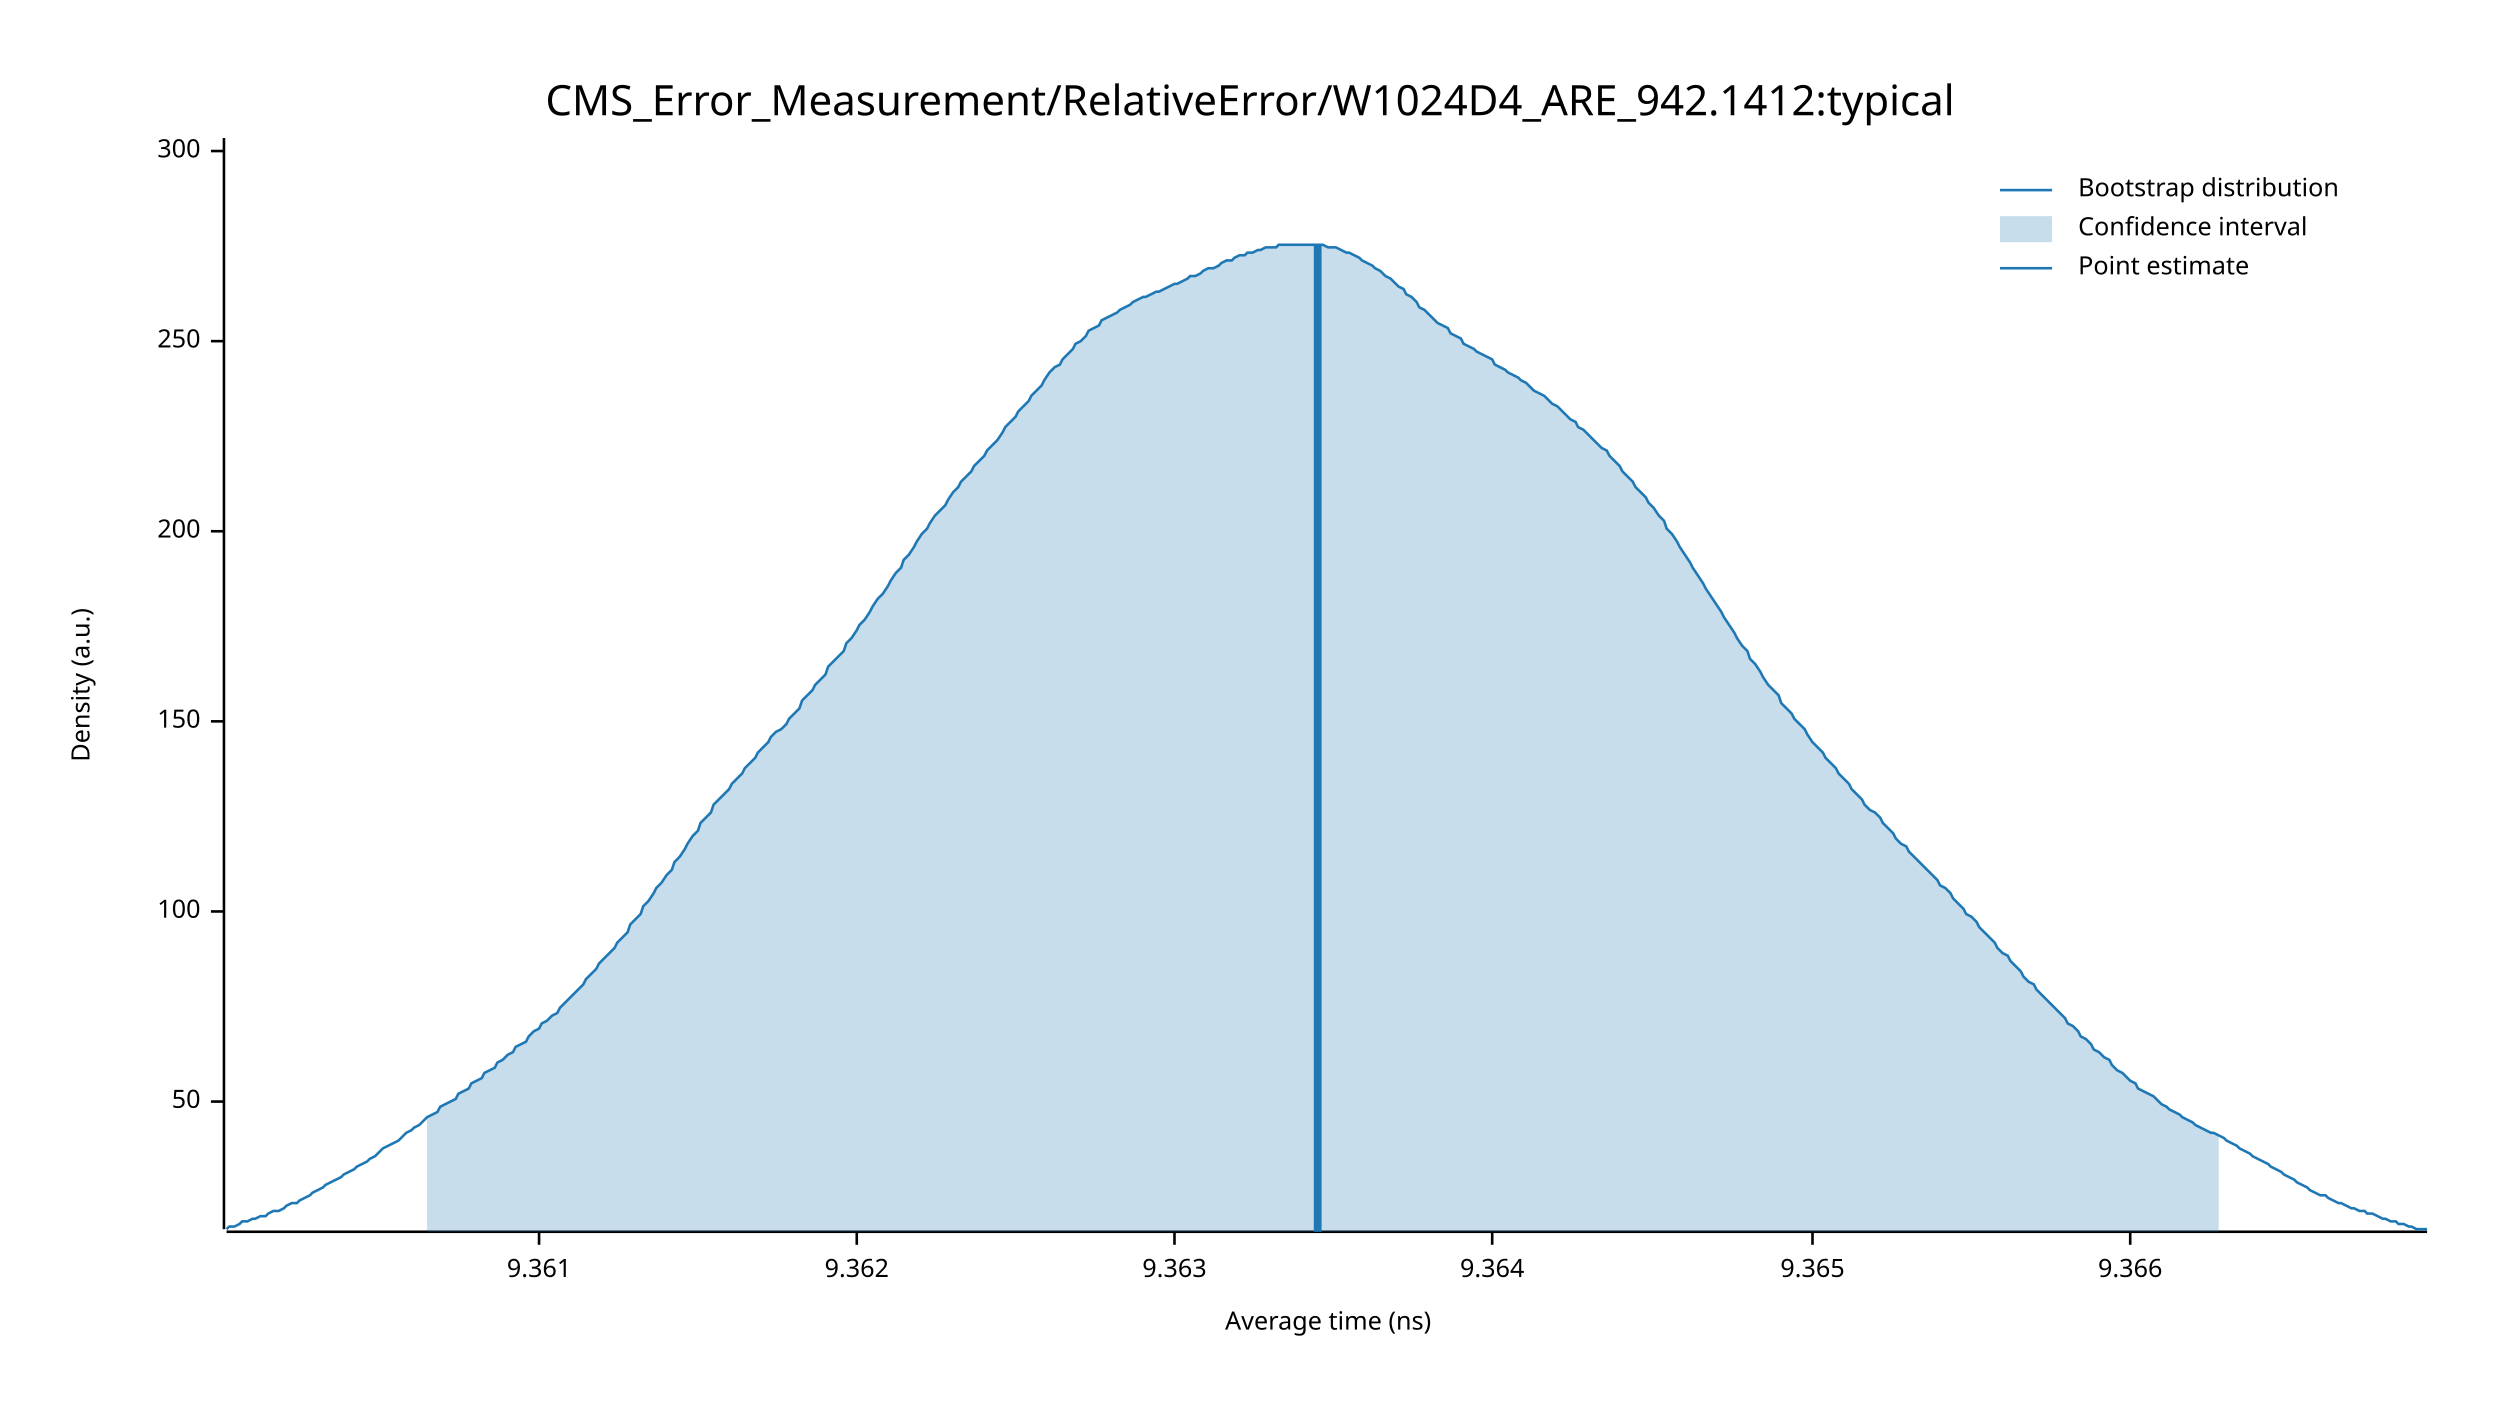
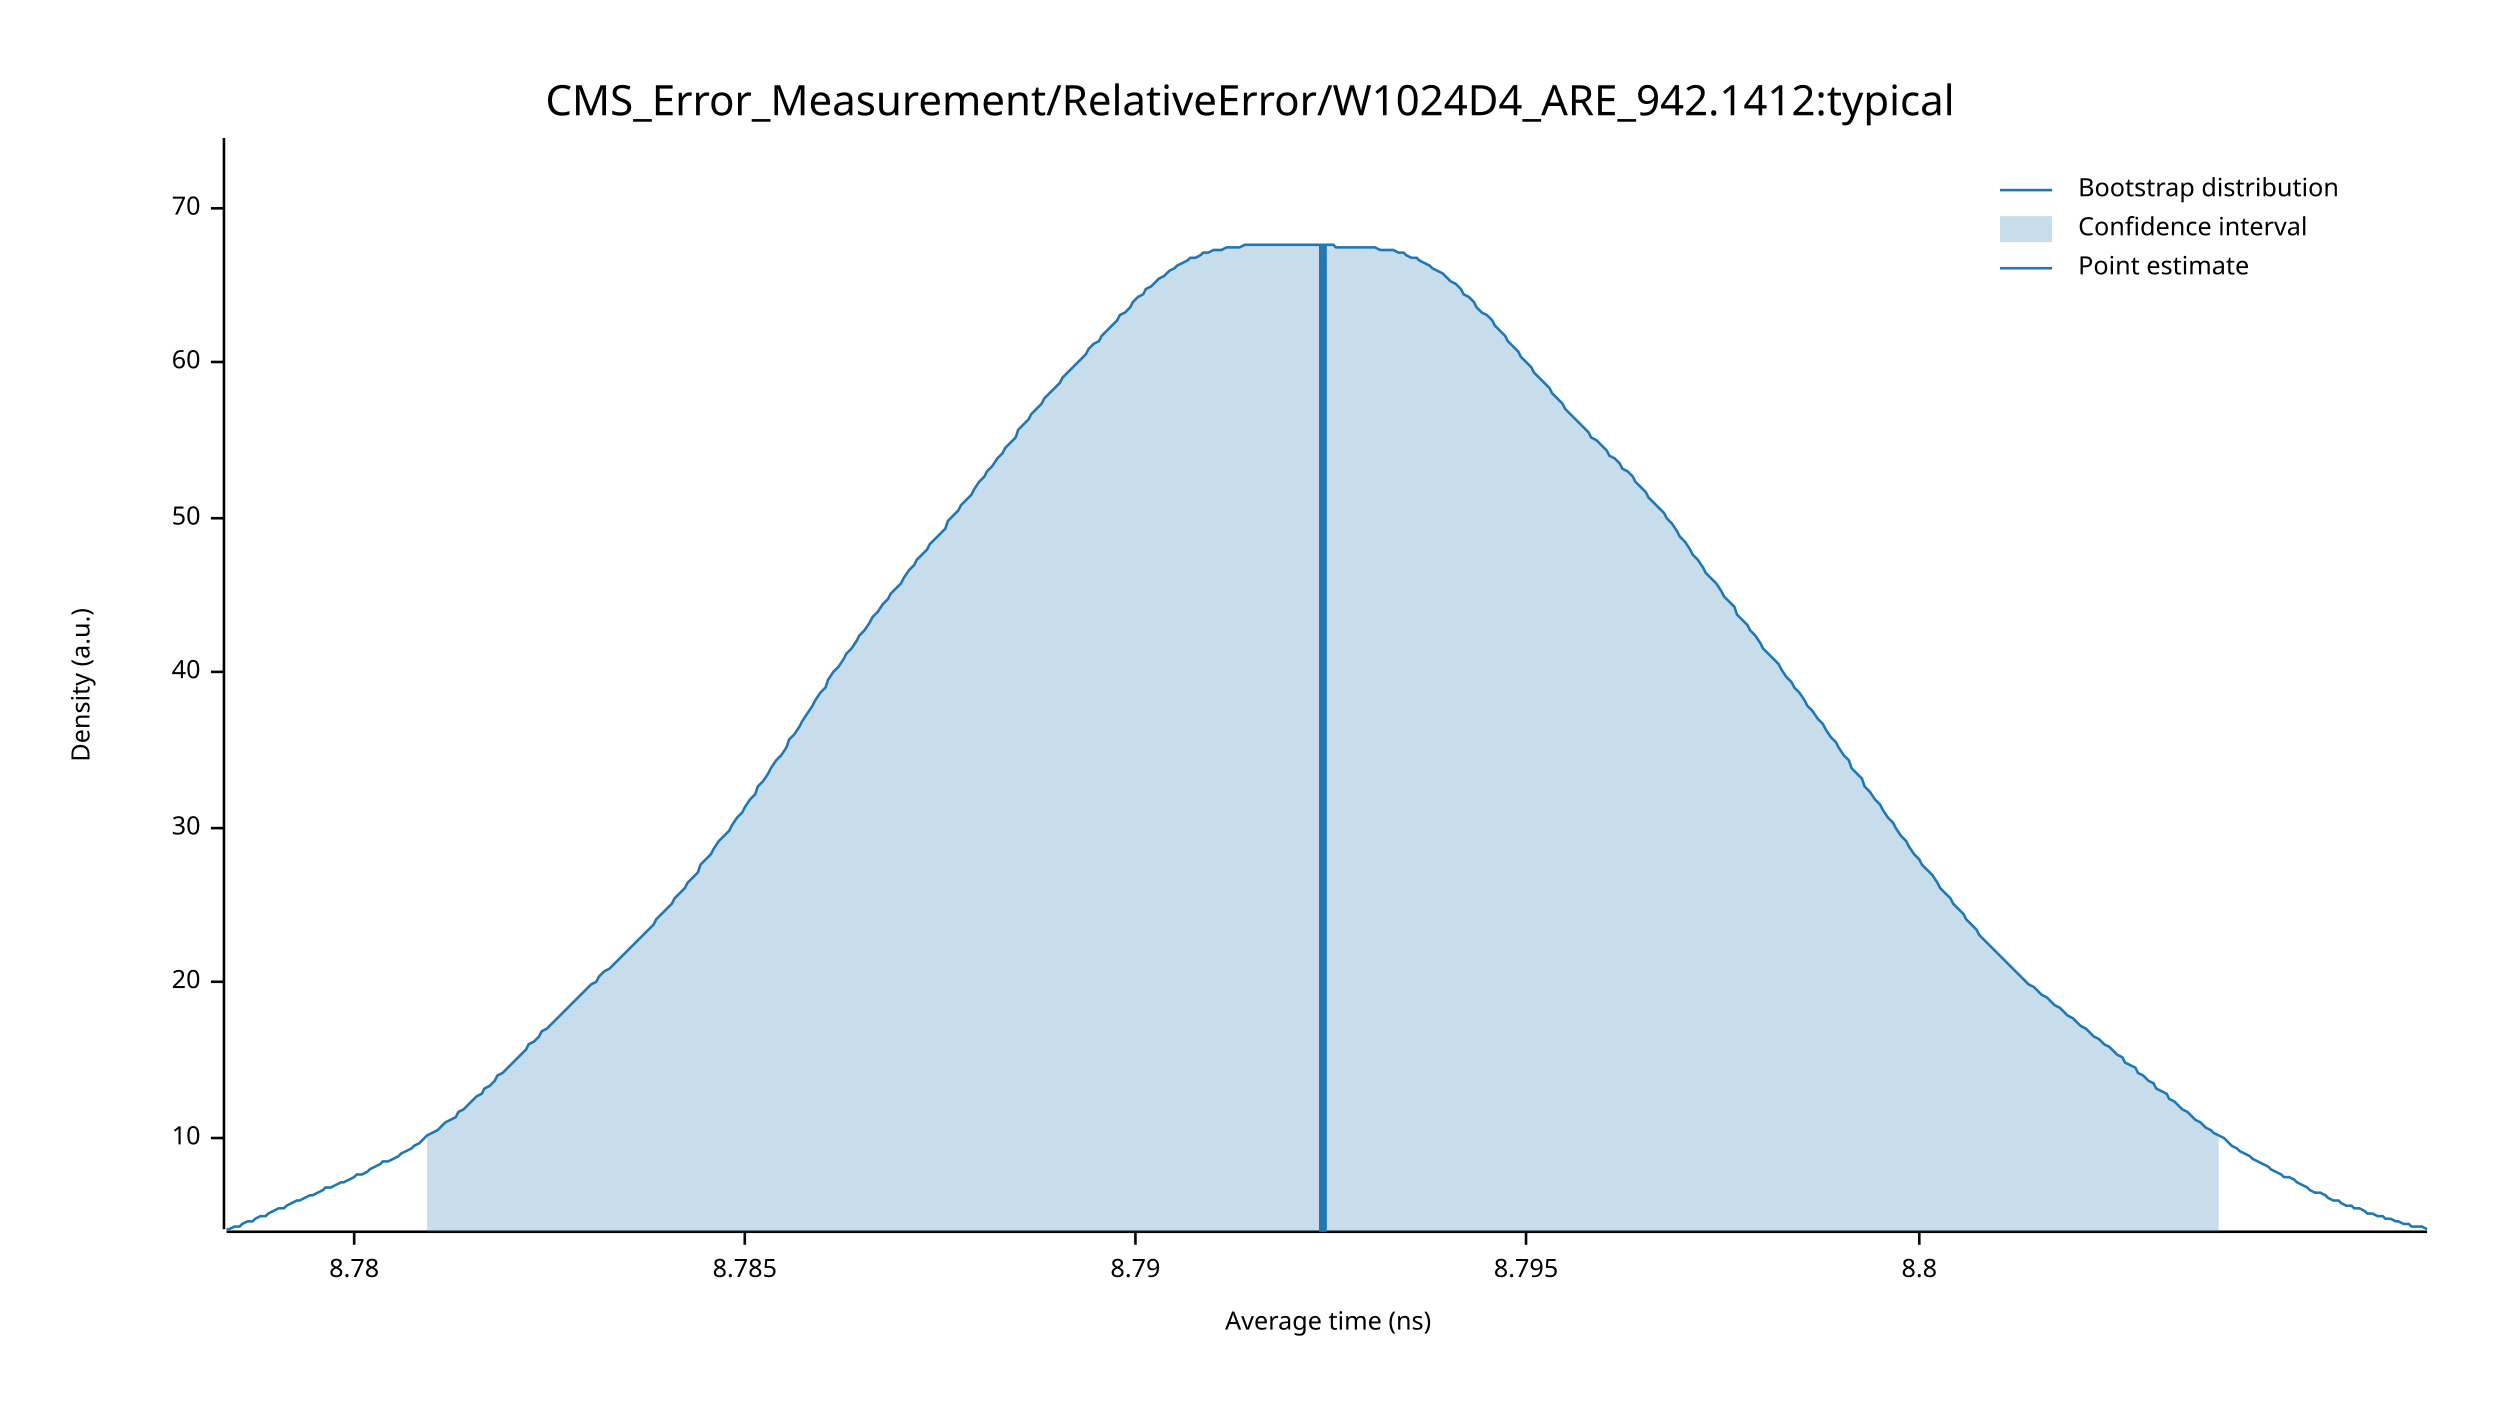
<svg xmlns="http://www.w3.org/2000/svg" width="960" height="540" viewBox="0 0 960 540">
  <text x="480" y="32" dy="0.76em" text-anchor="middle" font-family="sans-serif" font-size="16.129" opacity="1" fill="#000000">
CMS_Error_Measurement/RelativeError/W1024D4_ARE_942.1412:typical
</text>
  <text x="27" y="263" dy="0.76em" text-anchor="middle" font-family="sans-serif" font-size="9.677" opacity="1" fill="#000000" transform="rotate(270, 27, 263)">
Density (a.u.)
</text>
  <text x="510" y="513" dy="-0.5ex" text-anchor="middle" font-family="sans-serif" font-size="9.677" opacity="1" fill="#000000">
Average time (ns)
</text>
  <polyline fill="none" opacity="1" stroke="#000000" stroke-width="1" points="86,53 86,472 " />
-   <text x="77" y="423" dy="0.5ex" text-anchor="end" font-family="sans-serif" font-size="9.677" opacity="1" fill="#000000">
+   <text x="77" y="437" dy="0.5ex" text-anchor="end" font-family="sans-serif" font-size="9.677" opacity="1" fill="#000000">
+ 10
+ </text>
+   <polyline fill="none" opacity="1" stroke="#000000" stroke-width="1" points="81,437 86,437 " />
+   <text x="77" y="377" dy="0.5ex" text-anchor="end" font-family="sans-serif" font-size="9.677" opacity="1" fill="#000000">
+ 20
+ </text>
+   <polyline fill="none" opacity="1" stroke="#000000" stroke-width="1" points="81,377 86,377 " />
+   <text x="77" y="318" dy="0.5ex" text-anchor="end" font-family="sans-serif" font-size="9.677" opacity="1" fill="#000000">
+ 30
+ </text>
+   <polyline fill="none" opacity="1" stroke="#000000" stroke-width="1" points="81,318 86,318 " />
+   <text x="77" y="258" dy="0.5ex" text-anchor="end" font-family="sans-serif" font-size="9.677" opacity="1" fill="#000000">
+ 40
+ </text>
+   <polyline fill="none" opacity="1" stroke="#000000" stroke-width="1" points="81,258 86,258 " />
+   <text x="77" y="199" dy="0.5ex" text-anchor="end" font-family="sans-serif" font-size="9.677" opacity="1" fill="#000000">
50
</text>
-   <polyline fill="none" opacity="1" stroke="#000000" stroke-width="1" points="81,423 86,423 " />
-   <text x="77" y="350" dy="0.5ex" text-anchor="end" font-family="sans-serif" font-size="9.677" opacity="1" fill="#000000">
- 100
+   <polyline fill="none" opacity="1" stroke="#000000" stroke-width="1" points="81,199 86,199 " />
+   <text x="77" y="139" dy="0.5ex" text-anchor="end" font-family="sans-serif" font-size="9.677" opacity="1" fill="#000000">
+ 60
</text>
-   <polyline fill="none" opacity="1" stroke="#000000" stroke-width="1" points="81,350 86,350 " />
-   <text x="77" y="277" dy="0.5ex" text-anchor="end" font-family="sans-serif" font-size="9.677" opacity="1" fill="#000000">
- 150
+   <polyline fill="none" opacity="1" stroke="#000000" stroke-width="1" points="81,139 86,139 " />
+   <text x="77" y="80" dy="0.5ex" text-anchor="end" font-family="sans-serif" font-size="9.677" opacity="1" fill="#000000">
+ 70
</text>
-   <polyline fill="none" opacity="1" stroke="#000000" stroke-width="1" points="81,277 86,277 " />
-   <text x="77" y="204" dy="0.5ex" text-anchor="end" font-family="sans-serif" font-size="9.677" opacity="1" fill="#000000">
- 200
+   <polyline fill="none" opacity="1" stroke="#000000" stroke-width="1" points="81,80 86,80 " />
+   <polyline fill="none" opacity="1" stroke="#000000" stroke-width="1" points="87,473 932,473 " />
+   <text x="136" y="483" dy="0.76em" text-anchor="middle" font-family="sans-serif" font-size="9.677" opacity="1" fill="#000000">
+ 8.78
</text>
-   <polyline fill="none" opacity="1" stroke="#000000" stroke-width="1" points="81,204 86,204 " />
-   <text x="77" y="131" dy="0.5ex" text-anchor="end" font-family="sans-serif" font-size="9.677" opacity="1" fill="#000000">
- 250
+   <polyline fill="none" opacity="1" stroke="#000000" stroke-width="1" points="136,473 136,478 " />
+   <text x="286" y="483" dy="0.76em" text-anchor="middle" font-family="sans-serif" font-size="9.677" opacity="1" fill="#000000">
+ 8.785
</text>
-   <polyline fill="none" opacity="1" stroke="#000000" stroke-width="1" points="81,131 86,131 " />
-   <text x="77" y="58" dy="0.5ex" text-anchor="end" font-family="sans-serif" font-size="9.677" opacity="1" fill="#000000">
- 300
+   <polyline fill="none" opacity="1" stroke="#000000" stroke-width="1" points="286,473 286,478 " />
+   <text x="436" y="483" dy="0.76em" text-anchor="middle" font-family="sans-serif" font-size="9.677" opacity="1" fill="#000000">
+ 8.79
</text>
-   <polyline fill="none" opacity="1" stroke="#000000" stroke-width="1" points="81,58 86,58 " />
-   <polyline fill="none" opacity="1" stroke="#000000" stroke-width="1" points="87,473 932,473 " />
-   <text x="207" y="483" dy="0.76em" text-anchor="middle" font-family="sans-serif" font-size="9.677" opacity="1" fill="#000000">
- 9.361
+   <polyline fill="none" opacity="1" stroke="#000000" stroke-width="1" points="436,473 436,478 " />
+   <text x="586" y="483" dy="0.76em" text-anchor="middle" font-family="sans-serif" font-size="9.677" opacity="1" fill="#000000">
+ 8.795
</text>
-   <polyline fill="none" opacity="1" stroke="#000000" stroke-width="1" points="207,473 207,478 " />
-   <text x="329" y="483" dy="0.76em" text-anchor="middle" font-family="sans-serif" font-size="9.677" opacity="1" fill="#000000">
- 9.362
+   <polyline fill="none" opacity="1" stroke="#000000" stroke-width="1" points="586,473 586,478 " />
+   <text x="737" y="483" dy="0.76em" text-anchor="middle" font-family="sans-serif" font-size="9.677" opacity="1" fill="#000000">
+ 8.8
</text>
-   <polyline fill="none" opacity="1" stroke="#000000" stroke-width="1" points="329,473 329,478 " />
-   <text x="451" y="483" dy="0.76em" text-anchor="middle" font-family="sans-serif" font-size="9.677" opacity="1" fill="#000000">
- 9.363
- </text>
-   <polyline fill="none" opacity="1" stroke="#000000" stroke-width="1" points="451,473 451,478 " />
-   <text x="573" y="483" dy="0.76em" text-anchor="middle" font-family="sans-serif" font-size="9.677" opacity="1" fill="#000000">
- 9.364
- </text>
-   <polyline fill="none" opacity="1" stroke="#000000" stroke-width="1" points="573,473 573,478 " />
-   <text x="696" y="483" dy="0.76em" text-anchor="middle" font-family="sans-serif" font-size="9.677" opacity="1" fill="#000000">
- 9.365
- </text>
-   <polyline fill="none" opacity="1" stroke="#000000" stroke-width="1" points="696,473 696,478 " />
-   <text x="818" y="483" dy="0.76em" text-anchor="middle" font-family="sans-serif" font-size="9.677" opacity="1" fill="#000000">
- 9.366
- </text>
-   <polyline fill="none" opacity="1" stroke="#000000" stroke-width="1" points="818,473 818,478 " />
-   <polyline fill="none" opacity="1" stroke="#1F78B4" stroke-width="1" points="87,472 88,471 90,471 92,470 93,469 95,469 97,468 98,468 100,467 102,467 103,466 105,465 107,465 109,464 110,463 112,462 114,462 115,461 117,460 119,459 120,458 122,457 124,456 125,455 127,454 129,453 131,452 132,451 134,450 136,449 137,448 139,447 141,446 142,445 144,444 146,442 147,441 149,440 151,439 153,438 154,437 156,435 158,434 159,433 161,432 163,430 164,429 166,428 168,427 169,425 171,424 173,423 175,422 176,420 178,419 180,418 181,416 183,415 185,414 186,412 188,411 190,410 191,408 193,407 195,405 197,404 198,402 200,401 202,400 203,398 205,396 207,395 208,393 210,392 212,390 214,389 215,387 217,385 219,383 220,382 222,380 224,378 225,376 227,374 229,372 230,370 232,368 234,366 236,364 237,362 239,360 241,358 242,355 244,353 246,351 247,348 249,346 251,343 252,341 254,339 256,336 258,334 259,331 261,329 263,326 264,324 266,321 268,319 269,316 271,314 273,312 274,309 276,307 278,305 280,303 281,301 283,299 285,297 286,295 288,293 290,291 291,289 293,287 295,285 296,283 298,281 300,280 302,278 303,276 305,274 307,272 308,269 310,267 312,265 313,263 315,261 317,259 318,256 320,254 322,252 324,250 325,247 327,245 329,242 330,240 332,238 334,235 335,233 337,230 339,228 341,225 342,223 344,220 346,218 347,215 349,213 351,210 352,208 354,205 356,203 357,201 359,198 361,196 363,194 364,192 366,189 368,187 369,185 371,183 373,181 374,179 376,177 378,175 379,173 381,171 383,169 385,166 386,164 388,162 390,160 391,158 393,156 395,154 396,152 398,150 400,148 401,146 403,143 405,141 407,140 408,138 410,136 412,134 413,132 415,131 417,129 418,127 420,126 422,125 423,123 425,122 427,121 429,120 430,119 432,118 434,117 435,116 437,115 439,114 440,114 442,113 444,112 445,112 447,111 449,110 451,109 452,109 454,108 456,107 457,106 459,106 461,105 462,104 464,103 466,103 468,102 469,101 471,100 473,100 474,99 476,98 478,98 479,97 481,97 483,96 484,96 486,95 488,95 490,95 491,94 493,94 495,94 496,94 498,94 500,94 501,94 503,94 505,94 506,94 508,94 510,95 512,95 513,95 515,96 517,97 518,97 520,98 522,99 523,100 525,101 527,102 528,103 530,104 532,106 534,107 535,108 537,110 539,111 540,113 542,114 544,116 545,118 547,119 549,121 550,122 552,124 554,125 556,126 557,128 559,129 561,130 562,132 564,133 566,134 567,135 569,136 571,137 573,138 574,140 576,141 578,142 579,143 581,144 583,145 584,146 586,147 588,149 589,150 591,151 593,152 595,154 596,155 598,156 600,158 601,159 603,161 605,162 606,164 608,165 610,167 611,168 613,170 615,172 617,173 618,175 620,177 622,179 623,181 625,183 627,185 628,187 630,189 632,191 633,193 635,195 637,198 639,200 640,203 642,205 644,208 645,210 647,213 649,216 650,218 652,221 654,224 655,226 657,229 659,232 661,235 662,237 664,240 666,243 667,245 669,248 671,250 672,253 674,255 676,258 677,260 679,263 681,265 683,267 684,270 686,272 688,274 689,276 691,278 693,280 694,282 696,285 698,287 700,289 701,291 703,293 705,295 706,297 708,299 710,301 711,303 713,305 715,307 716,309 718,311 720,312 722,314 723,316 725,318 727,320 728,322 730,324 732,325 733,327 735,329 737,331 738,332 740,334 742,336 744,338 745,340 747,341 749,343 750,345 752,347 754,349 755,351 757,352 759,354 760,356 762,358 764,360 766,362 767,364 769,366 771,367 772,369 774,371 776,373 777,375 779,377 781,378 782,380 784,382 786,384 788,386 789,387 791,389 793,391 794,393 796,394 798,396 799,398 801,399 803,401 804,403 806,404 808,406 810,407 811,409 813,411 815,412 816,413 818,415 820,416 821,418 823,419 825,420 827,421 828,422 830,424 832,425 833,426 835,427 837,428 838,429 840,430 842,431 843,432 845,433 847,434 849,435 850,435 852,436 854,437 855,438 857,439 859,440 860,441 862,442 864,443 865,444 867,445 869,446 871,447 872,448 874,449 876,450 877,451 879,452 881,453 882,454 884,455 886,456 887,457 889,458 891,459 893,459 894,460 896,461 898,462 899,462 901,463 903,464 904,464 906,465 908,465 909,466 911,466 913,467 915,468 916,468 918,469 920,469 921,470 923,470 925,471 926,471 928,472 930,472 932,472 " />
-   <polygon opacity="0.25" fill="#1F78B4" points="164,429 166,428 168,427 169,425 171,424 173,423 175,422 176,420 178,419 180,418 181,416 183,415 185,414 186,412 188,411 190,410 191,408 193,407 195,405 197,404 198,402 200,401 202,400 203,398 205,396 207,395 208,393 210,392 212,390 214,389 215,387 217,385 219,383 220,382 222,380 224,378 225,376 227,374 229,372 230,370 232,368 234,366 236,364 237,362 239,360 241,358 242,355 244,353 246,351 247,348 249,346 251,343 252,341 254,339 256,336 258,334 259,331 261,329 263,326 264,324 266,321 268,319 269,316 271,314 273,312 274,309 276,307 278,305 280,303 281,301 283,299 285,297 286,295 288,293 290,291 291,289 293,287 295,285 296,283 298,281 300,280 302,278 303,276 305,274 307,272 308,269 310,267 312,265 313,263 315,261 317,259 318,256 320,254 322,252 324,250 325,247 327,245 329,242 330,240 332,238 334,235 335,233 337,230 339,228 341,225 342,223 344,220 346,218 347,215 349,213 351,210 352,208 354,205 356,203 357,201 359,198 361,196 363,194 364,192 366,189 368,187 369,185 371,183 373,181 374,179 376,177 378,175 379,173 381,171 383,169 385,166 386,164 388,162 390,160 391,158 393,156 395,154 396,152 398,150 400,148 401,146 403,143 405,141 407,140 408,138 410,136 412,134 413,132 415,131 417,129 418,127 420,126 422,125 423,123 425,122 427,121 429,120 430,119 432,118 434,117 435,116 437,115 439,114 440,114 442,113 444,112 445,112 447,111 449,110 451,109 452,109 454,108 456,107 457,106 459,106 461,105 462,104 464,103 466,103 468,102 469,101 471,100 473,100 474,99 476,98 478,98 479,97 481,97 483,96 484,96 486,95 488,95 490,95 491,94 493,94 495,94 496,94 498,94 500,94 501,94 503,94 505,94 506,94 508,94 510,95 512,95 513,95 515,96 517,97 518,97 520,98 522,99 523,100 525,101 527,102 528,103 530,104 532,106 534,107 535,108 537,110 539,111 540,113 542,114 544,116 545,118 547,119 549,121 550,122 552,124 554,125 556,126 557,128 559,129 561,130 562,132 564,133 566,134 567,135 569,136 571,137 573,138 574,140 576,141 578,142 579,143 581,144 583,145 584,146 586,147 588,149 589,150 591,151 593,152 595,154 596,155 598,156 600,158 601,159 603,161 605,162 606,164 608,165 610,167 611,168 613,170 615,172 617,173 618,175 620,177 622,179 623,181 625,183 627,185 628,187 630,189 632,191 633,193 635,195 637,198 639,200 640,203 642,205 644,208 645,210 647,213 649,216 650,218 652,221 654,224 655,226 657,229 659,232 661,235 662,237 664,240 666,243 667,245 669,248 671,250 672,253 674,255 676,258 677,260 679,263 681,265 683,267 684,270 686,272 688,274 689,276 691,278 693,280 694,282 696,285 698,287 700,289 701,291 703,293 705,295 706,297 708,299 710,301 711,303 713,305 715,307 716,309 718,311 720,312 722,314 723,316 725,318 727,320 728,322 730,324 732,325 733,327 735,329 737,331 738,332 740,334 742,336 744,338 745,340 747,341 749,343 750,345 752,347 754,349 755,351 757,352 759,354 760,356 762,358 764,360 766,362 767,364 769,366 771,367 772,369 774,371 776,373 777,375 779,377 781,378 782,380 784,382 786,384 788,386 789,387 791,389 793,391 794,393 796,394 798,396 799,398 801,399 803,401 804,403 806,404 808,406 810,407 811,409 813,411 815,412 816,413 818,415 820,416 821,418 823,419 825,420 827,421 828,422 830,424 832,425 833,426 835,427 837,428 838,429 840,430 842,431 843,432 845,433 847,434 849,435 850,435 852,436 852,473 164,473 " />
-   <polyline fill="none" opacity="1" stroke="#1F78B4" stroke-width="3" points="506,473 506,94 " />
+   <polyline fill="none" opacity="1" stroke="#000000" stroke-width="1" points="737,473 737,478 " />
+   <polyline fill="none" opacity="1" stroke="#1F78B4" stroke-width="1" points="87,472 88,472 90,471 92,471 93,470 95,469 97,469 98,468 100,467 102,467 103,466 105,465 107,464 109,464 110,463 112,462 114,461 115,461 117,460 119,459 120,459 122,458 124,457 125,456 127,456 129,455 131,454 132,454 134,453 136,452 137,451 139,451 141,450 142,449 144,448 146,447 147,446 149,446 151,445 153,444 154,443 156,442 158,441 159,440 161,439 163,437 164,436 166,435 168,434 169,433 171,431 173,430 175,429 176,427 178,426 180,424 181,423 183,421 185,420 186,418 188,417 190,415 191,413 193,412 195,410 197,408 198,407 200,405 202,403 203,401 205,400 207,398 208,396 210,395 212,393 214,391 215,390 217,388 219,386 220,385 222,383 224,381 225,380 227,378 229,377 230,375 232,373 234,372 236,370 237,369 239,367 241,365 242,364 244,362 246,360 247,359 249,357 251,355 252,353 254,351 256,349 258,347 259,345 261,343 263,341 264,339 266,337 268,335 269,332 271,330 273,328 274,326 276,323 278,321 280,319 281,317 283,314 285,312 286,310 288,307 290,305 291,302 293,300 295,297 296,295 298,292 300,290 302,287 303,284 305,282 307,279 308,277 310,274 312,271 313,269 315,266 317,264 318,261 320,258 322,256 324,253 325,251 327,249 329,246 330,244 332,242 334,239 335,237 337,235 339,232 341,230 342,228 344,226 346,224 347,222 349,219 351,217 352,215 354,213 356,211 357,209 359,207 361,205 363,203 364,200 366,198 368,196 369,194 371,192 373,190 374,188 376,185 378,183 379,181 381,179 383,176 385,174 386,172 388,170 390,168 391,165 393,163 395,161 396,159 398,157 400,155 401,153 403,151 405,149 407,147 408,145 410,143 412,141 413,140 415,138 417,136 418,134 420,132 422,131 423,129 425,127 427,125 429,123 430,121 432,120 434,118 435,116 437,114 439,113 440,111 442,110 444,108 445,107 447,106 449,104 451,103 452,102 454,101 456,100 457,99 459,99 461,98 462,97 464,97 466,96 468,96 469,96 471,95 473,95 474,95 476,95 478,94 479,94 481,94 483,94 484,94 486,94 488,94 490,94 491,94 493,94 495,94 496,94 498,94 500,94 501,94 503,94 505,94 506,94 508,94 510,94 512,94 513,95 515,95 517,95 518,95 520,95 522,95 523,95 525,95 527,95 528,95 530,96 532,96 534,96 535,96 537,97 539,97 540,98 542,99 544,99 545,100 547,101 549,102 550,103 552,104 554,105 556,107 557,108 559,109 561,111 562,113 564,114 566,116 567,118 569,120 571,121 573,123 574,125 576,127 578,129 579,131 581,133 583,135 584,137 586,139 588,141 589,143 591,145 593,147 595,149 596,151 598,153 600,155 601,157 603,159 605,161 606,162 608,164 610,166 611,168 613,169 615,171 617,173 618,175 620,176 622,178 623,180 625,181 627,183 628,185 630,187 632,189 633,191 635,193 637,195 639,197 640,199 642,201 644,204 645,206 647,208 649,211 650,213 652,215 654,218 655,220 657,222 659,224 661,227 662,229 664,231 666,233 667,236 669,238 671,240 672,242 674,244 676,247 677,249 679,251 681,253 683,255 684,257 686,260 688,262 689,264 691,266 693,269 694,271 696,273 698,276 700,278 701,280 703,283 705,285 706,287 708,290 710,292 711,295 713,297 715,299 716,302 718,304 720,307 722,309 723,311 725,314 727,316 728,318 730,321 732,323 733,325 735,328 737,330 738,332 740,334 742,336 744,339 745,341 747,343 749,345 750,347 752,349 754,351 755,353 757,355 759,357 760,359 762,361 764,363 766,365 767,366 769,368 771,370 772,371 774,373 776,375 777,376 779,378 781,379 782,380 784,382 786,383 788,385 789,386 791,387 793,389 794,390 796,391 798,393 799,394 801,395 803,397 804,398 806,399 808,401 810,402 811,403 813,405 815,406 816,408 818,409 820,410 821,412 823,413 825,415 827,416 828,418 830,419 832,420 833,422 835,423 837,425 838,426 840,427 842,429 843,430 845,431 847,433 849,434 850,435 852,436 854,437 855,438 857,440 859,441 860,442 862,443 864,444 865,445 867,446 869,447 871,448 872,449 874,450 876,451 877,452 879,452 881,453 882,454 884,455 886,456 887,457 889,458 891,458 893,459 894,460 896,461 898,461 899,462 901,463 903,463 904,464 906,464 908,465 909,466 911,466 913,467 915,467 916,468 918,468 920,469 921,469 923,470 925,470 926,471 928,471 930,471 932,472 " />
+   <polygon opacity="0.25" fill="#1F78B4" points="164,436 166,435 168,434 169,433 171,431 173,430 175,429 176,427 178,426 180,424 181,423 183,421 185,420 186,418 188,417 190,415 191,413 193,412 195,410 197,408 198,407 200,405 202,403 203,401 205,400 207,398 208,396 210,395 212,393 214,391 215,390 217,388 219,386 220,385 222,383 224,381 225,380 227,378 229,377 230,375 232,373 234,372 236,370 237,369 239,367 241,365 242,364 244,362 246,360 247,359 249,357 251,355 252,353 254,351 256,349 258,347 259,345 261,343 263,341 264,339 266,337 268,335 269,332 271,330 273,328 274,326 276,323 278,321 280,319 281,317 283,314 285,312 286,310 288,307 290,305 291,302 293,300 295,297 296,295 298,292 300,290 302,287 303,284 305,282 307,279 308,277 310,274 312,271 313,269 315,266 317,264 318,261 320,258 322,256 324,253 325,251 327,249 329,246 330,244 332,242 334,239 335,237 337,235 339,232 341,230 342,228 344,226 346,224 347,222 349,219 351,217 352,215 354,213 356,211 357,209 359,207 361,205 363,203 364,200 366,198 368,196 369,194 371,192 373,190 374,188 376,185 378,183 379,181 381,179 383,176 385,174 386,172 388,170 390,168 391,165 393,163 395,161 396,159 398,157 400,155 401,153 403,151 405,149 407,147 408,145 410,143 412,141 413,140 415,138 417,136 418,134 420,132 422,131 423,129 425,127 427,125 429,123 430,121 432,120 434,118 435,116 437,114 439,113 440,111 442,110 444,108 445,107 447,106 449,104 451,103 452,102 454,101 456,100 457,99 459,99 461,98 462,97 464,97 466,96 468,96 469,96 471,95 473,95 474,95 476,95 478,94 479,94 481,94 483,94 484,94 486,94 488,94 490,94 491,94 493,94 495,94 496,94 498,94 500,94 501,94 503,94 505,94 506,94 508,94 510,94 512,94 513,95 515,95 517,95 518,95 520,95 522,95 523,95 525,95 527,95 528,95 530,96 532,96 534,96 535,96 537,97 539,97 540,98 542,99 544,99 545,100 547,101 549,102 550,103 552,104 554,105 556,107 557,108 559,109 561,111 562,113 564,114 566,116 567,118 569,120 571,121 573,123 574,125 576,127 578,129 579,131 581,133 583,135 584,137 586,139 588,141 589,143 591,145 593,147 595,149 596,151 598,153 600,155 601,157 603,159 605,161 606,162 608,164 610,166 611,168 613,169 615,171 617,173 618,175 620,176 622,178 623,180 625,181 627,183 628,185 630,187 632,189 633,191 635,193 637,195 639,197 640,199 642,201 644,204 645,206 647,208 649,211 650,213 652,215 654,218 655,220 657,222 659,224 661,227 662,229 664,231 666,233 667,236 669,238 671,240 672,242 674,244 676,247 677,249 679,251 681,253 683,255 684,257 686,260 688,262 689,264 691,266 693,269 694,271 696,273 698,276 700,278 701,280 703,283 705,285 706,287 708,290 710,292 711,295 713,297 715,299 716,302 718,304 720,307 722,309 723,311 725,314 727,316 728,318 730,321 732,323 733,325 735,328 737,330 738,332 740,334 742,336 744,339 745,341 747,343 749,345 750,347 752,349 754,351 755,353 757,355 759,357 760,359 762,361 764,363 766,365 767,366 769,368 771,370 772,371 774,373 776,375 777,376 779,378 781,379 782,380 784,382 786,383 788,385 789,386 791,387 793,389 794,390 796,391 798,393 799,394 801,395 803,397 804,398 806,399 808,401 810,402 811,403 813,405 815,406 816,408 818,409 820,410 821,412 823,413 825,415 827,416 828,418 830,419 832,420 833,422 835,423 837,425 838,426 840,427 842,429 843,430 845,431 847,433 849,434 850,435 852,436 852,473 164,473 " />
+   <polyline fill="none" opacity="1" stroke="#1F78B4" stroke-width="3" points="508,473 508,94 " />
  <text x="798" y="68" dy="0.76em" text-anchor="start" font-family="sans-serif" font-size="9.677" opacity="1" fill="#000000">
Bootstrap distribution
</text>
  <text x="798" y="83" dy="0.76em" text-anchor="start" font-family="sans-serif" font-size="9.677" opacity="1" fill="#000000">
Confidence interval
</text>
  <text x="798" y="98" dy="0.76em" text-anchor="start" font-family="sans-serif" font-size="9.677" opacity="1" fill="#000000">
Point estimate
</text>
  <polyline fill="none" opacity="1" stroke="#1F78B4" stroke-width="1" points="768,73 788,73 " />
  <rect x="768" y="83" width="20" height="10" opacity="0.25" fill="#1F78B4" stroke="none" />
  <polyline fill="none" opacity="1" stroke="#1F78B4" stroke-width="1" points="768,103 788,103 " />
</svg>
